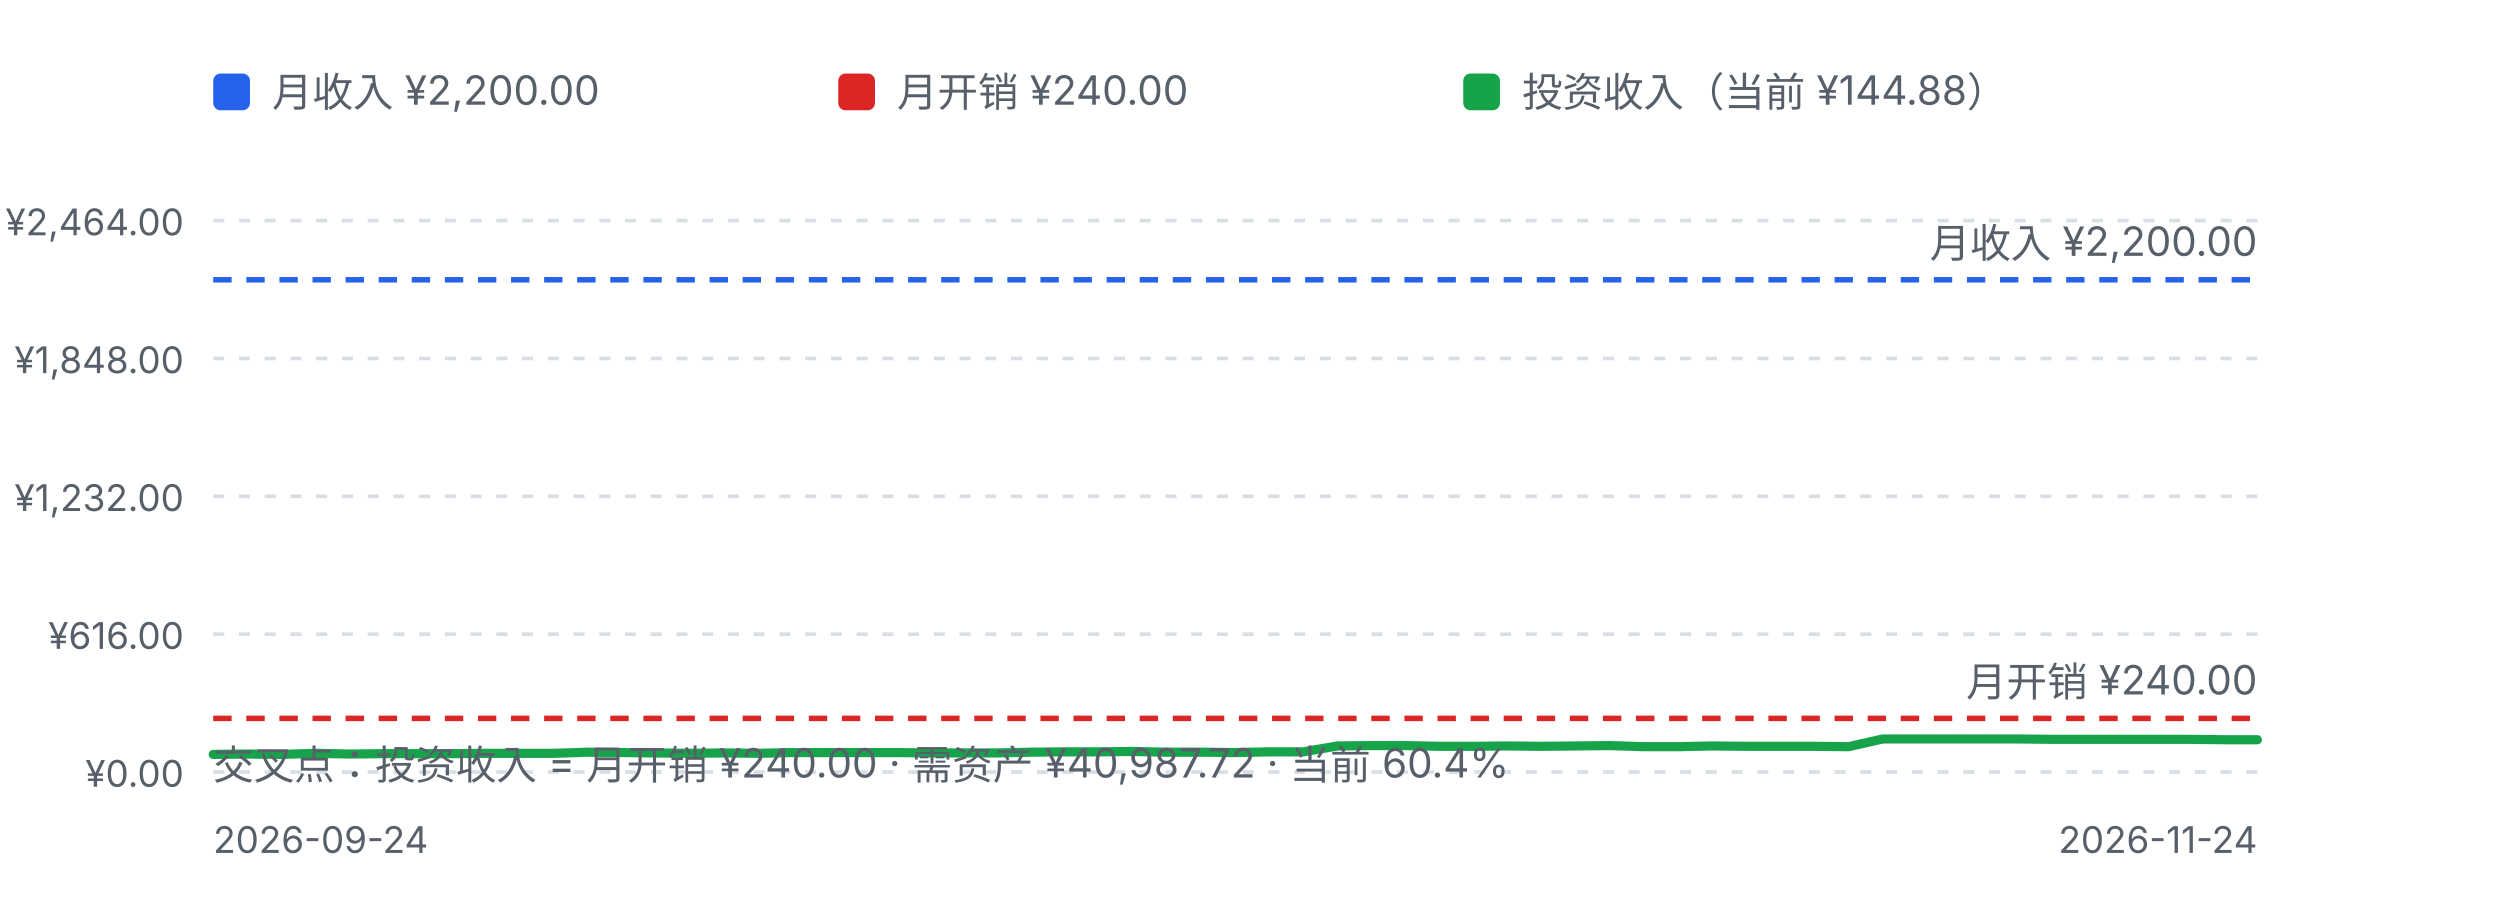
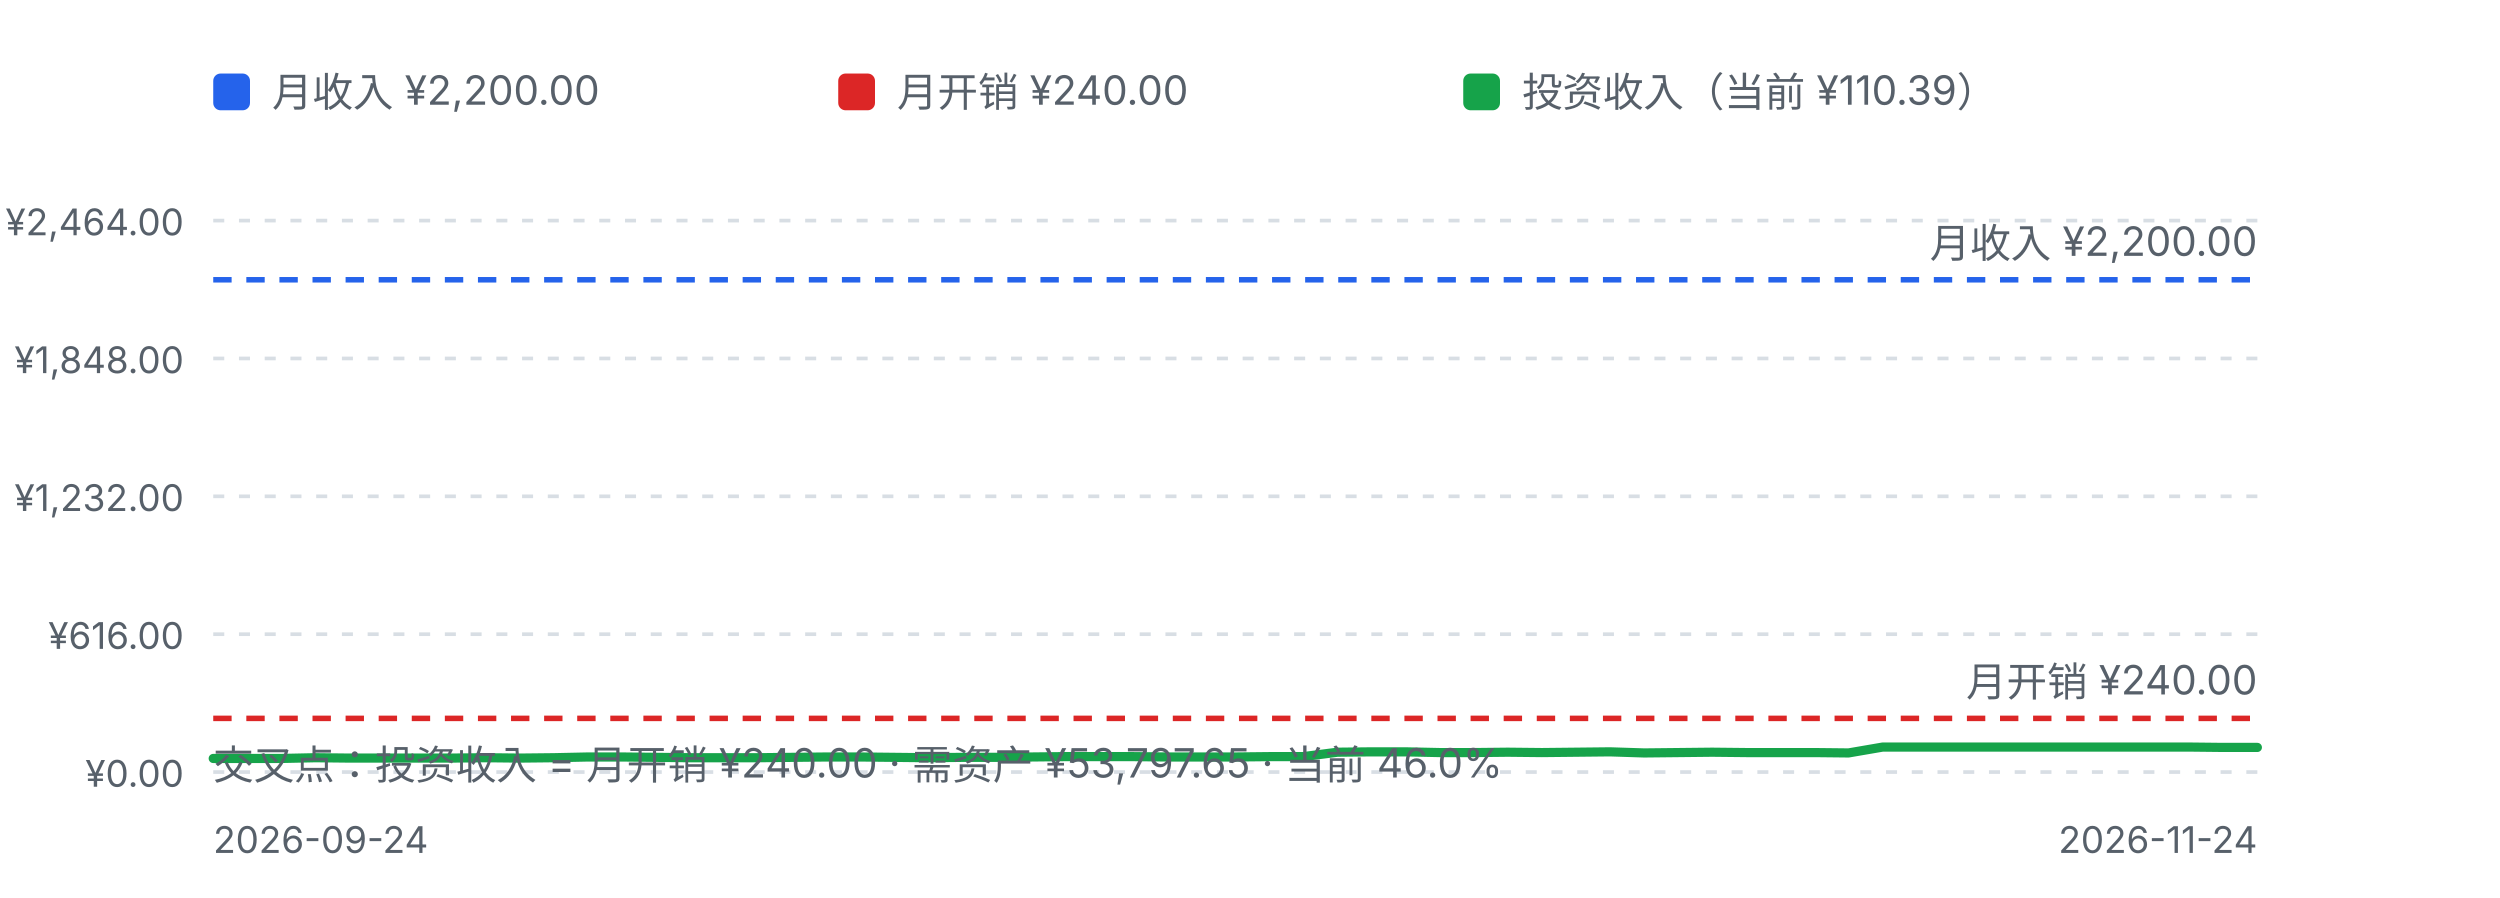
<svg xmlns="http://www.w3.org/2000/svg" viewBox="0 0 680 244" width="680" height="244" role="img" aria-label="挂图：月收入、月开销与投资收入">
  <defs>
    <style>
      .fg-muted { fill: #57606a; font-family: ui-sans-serif, system-ui, -apple-system, "Segoe UI", sans-serif; }
      .grid { stroke: #d8dee4; stroke-width: 1; stroke-dasharray: 3 4; }
      .line-income { fill: none; stroke: #2563eb; stroke-width: 1.5; stroke-dasharray: 5 4; }
      .line-expense { fill: none; stroke: #dc2626; stroke-width: 1.5; stroke-dasharray: 5 4; }
      .line-inv { fill: none; stroke: #16a34a; stroke-width: 2.5; stroke-linejoin: round; stroke-linecap: round; }
      @media (prefers-color-scheme: dark) {
        .fg-muted { fill: #8b949e; }
        .grid { stroke: #30363d; }
        .line-income { stroke: #60a5fa; }
        .line-expense { stroke: #f87171; }
        .line-inv { stroke: #4ade80; }
      }
    </style>
  </defs>
  <rect x="58" y="20" width="10" height="10" rx="2" fill="#2563eb" />
  <text class="fg-muted" x="74" y="29" font-size="11">月收入 ¥2,200.00</text>
  <rect x="228" y="20" width="10" height="10" rx="2" fill="#dc2626" />
  <text class="fg-muted" x="244" y="29" font-size="11">月开销 ¥240.00</text>
  <rect x="398" y="20" width="10" height="10" rx="2" fill="#16a34a" />
-   <text class="fg-muted" x="414" y="29" font-size="11">投资收入（当前 ¥144.88）</text>
+   <text class="fg-muted" x="414" y="29" font-size="11">投资收入（当前 ¥110.39）</text>
  <line class="grid" x1="58" y1="60.0" x2="614" y2="60.0" />
  <text class="fg-muted" x="50" y="64.0" text-anchor="end" font-size="10">¥2,464.00</text>
  <line class="grid" x1="58" y1="97.5" x2="614" y2="97.5" />
  <text class="fg-muted" x="50" y="101.5" text-anchor="end" font-size="10">¥1,848.00</text>
  <line class="grid" x1="58" y1="135.0" x2="614" y2="135.0" />
  <text class="fg-muted" x="50" y="139.0" text-anchor="end" font-size="10">¥1,232.00</text>
  <line class="grid" x1="58" y1="172.5" x2="614" y2="172.5" />
  <text class="fg-muted" x="50" y="176.5" text-anchor="end" font-size="10">¥616.00</text>
  <line class="grid" x1="58" y1="210.0" x2="614" y2="210.0" />
  <text class="fg-muted" x="50" y="214.0" text-anchor="end" font-size="10">¥0.00</text>
  <line class="line-income" x1="58" y1="76.1" x2="614" y2="76.1" />
  <line class="line-expense" x1="58" y1="195.4" x2="614" y2="195.4" />
-   <path d="M58.0,205.2 L67.3,205.1 L76.5,205.2 L85.8,204.9 L95.1,205.1 L104.3,205.0 L113.6,205.0 L122.9,205.0 L132.1,204.9 L141.4,204.9 L150.7,204.9 L159.9,204.6 L169.2,204.7 L178.5,204.8 L187.7,204.9 L197.0,204.8 L206.3,204.9 L215.5,204.7 L224.8,204.7 L234.1,204.7 L243.3,204.7 L252.6,204.8 L261.9,204.8 L271.1,204.8 L280.4,204.6 L289.7,204.5 L298.9,204.5 L308.2,204.4 L317.5,204.6 L326.7,204.6 L336.0,204.7 L345.3,204.5 L354.5,204.5 L363.8,202.9 L373.1,202.8 L382.3,202.8 L391.6,203.0 L400.9,203.0 L410.1,202.9 L419.4,203.0 L428.7,202.9 L437.9,202.8 L447.2,203.1 L456.5,203.1 L465.7,202.9 L475.0,203.0 L484.3,203.0 L493.5,203.0 L502.8,203.1 L512.1,201.0 L521.3,201.0 L530.6,201.0 L539.9,201.0 L549.1,201.0 L558.4,201.1 L567.7,201.1 L576.9,201.1 L586.2,201.1 L595.5,201.1 L604.7,201.2 L614.0,201.2" class="line-inv" />
+   <path d="M58.0,206.3 L67.3,206.3 L76.5,206.3 L85.8,206.1 L95.1,206.2 L104.3,206.2 L113.6,206.2 L122.9,206.2 L132.1,206.1 L141.4,206.2 L150.7,206.1 L159.9,205.9 L169.2,205.9 L178.5,206.0 L187.7,206.1 L197.0,206.1 L206.3,206.1 L215.5,206.0 L224.8,205.9 L234.1,205.9 L243.3,206.0 L252.6,206.1 L261.9,206.0 L271.1,206.0 L280.4,205.9 L289.7,205.8 L298.9,205.8 L308.2,205.8 L317.5,205.9 L326.7,205.9 L336.0,205.9 L345.3,205.8 L354.5,205.8 L363.8,204.6 L373.1,204.5 L382.3,204.5 L391.6,204.7 L400.9,204.7 L410.1,204.6 L419.4,204.7 L428.7,204.6 L437.9,204.5 L447.2,204.8 L456.5,204.7 L465.7,204.6 L475.0,204.7 L484.3,204.7 L493.5,204.7 L502.8,204.8 L512.1,203.2 L521.3,203.2 L530.6,203.2 L539.9,203.2 L549.1,203.2 L558.4,203.2 L567.7,203.2 L576.9,203.2 L586.2,203.2 L595.5,203.2 L604.7,203.3 L614.0,203.3" class="line-inv" />
  <text class="fg-muted" x="614" y="70.1" text-anchor="end" font-size="11">月收入 ¥2,200.00</text>
  <text class="fg-muted" x="614" y="189.4" text-anchor="end" font-size="11">月开销 ¥240.00</text>
-   <text class="fg-muted" x="58" y="212" font-size="11">交叉点：投资收入 = 月开销 ¥240.00 · 需资产 ¥40,987.72 · 当前 60.4%</text>
+   <text class="fg-muted" x="58" y="212" font-size="11">交叉点：投资收入 = 月开销 ¥240.00 · 需资产 ¥53,797.65 · 当前 46.0%</text>
  <text class="fg-muted" x="58" y="232" font-size="10">2026-09-24</text>
  <text class="fg-muted" x="614" y="232" text-anchor="end" font-size="10">2026-11-24</text>
</svg>
